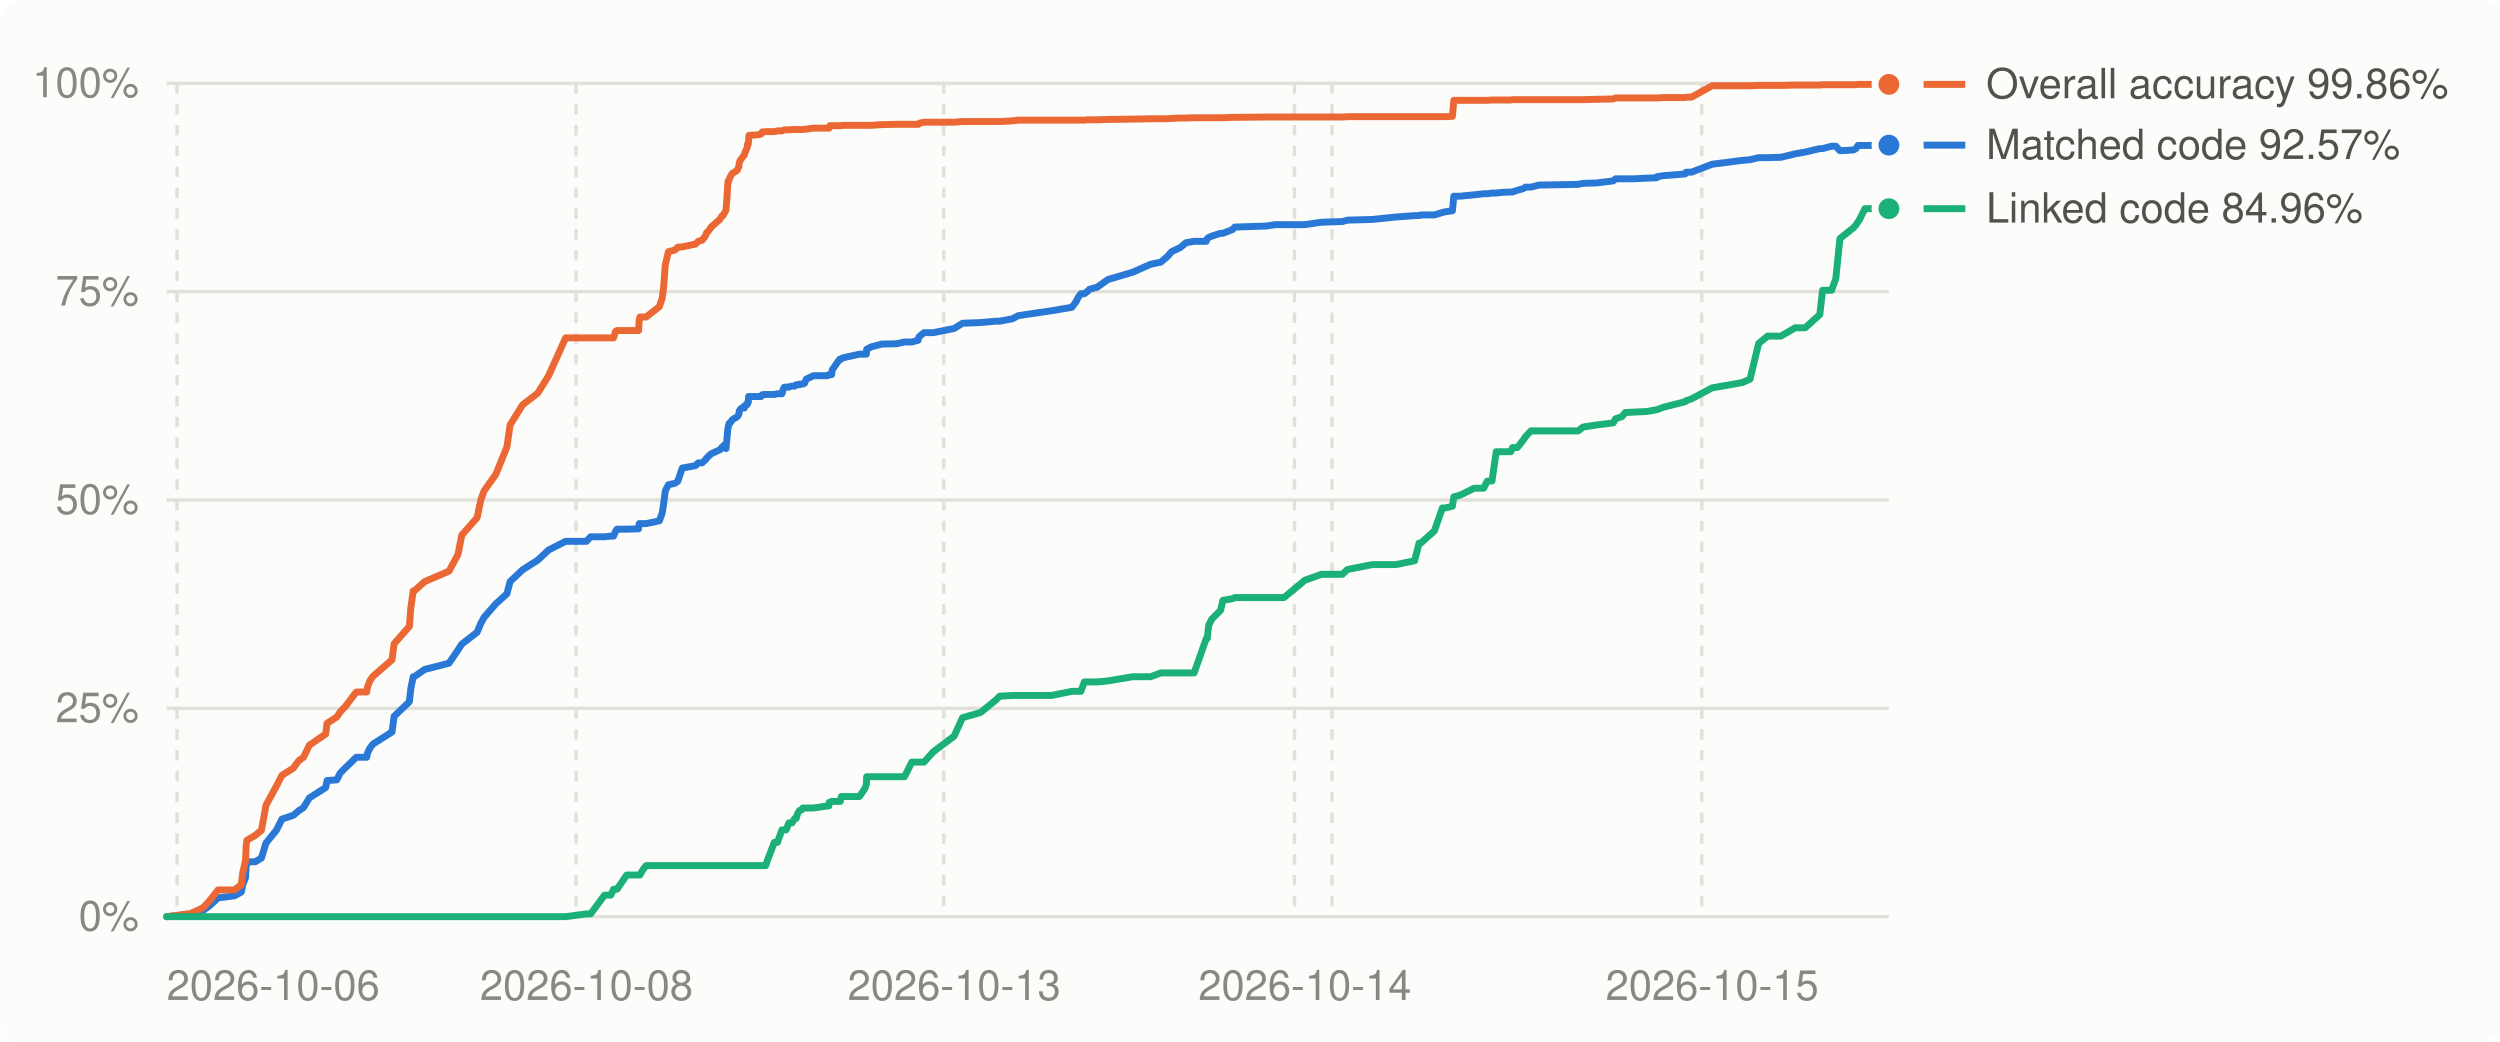
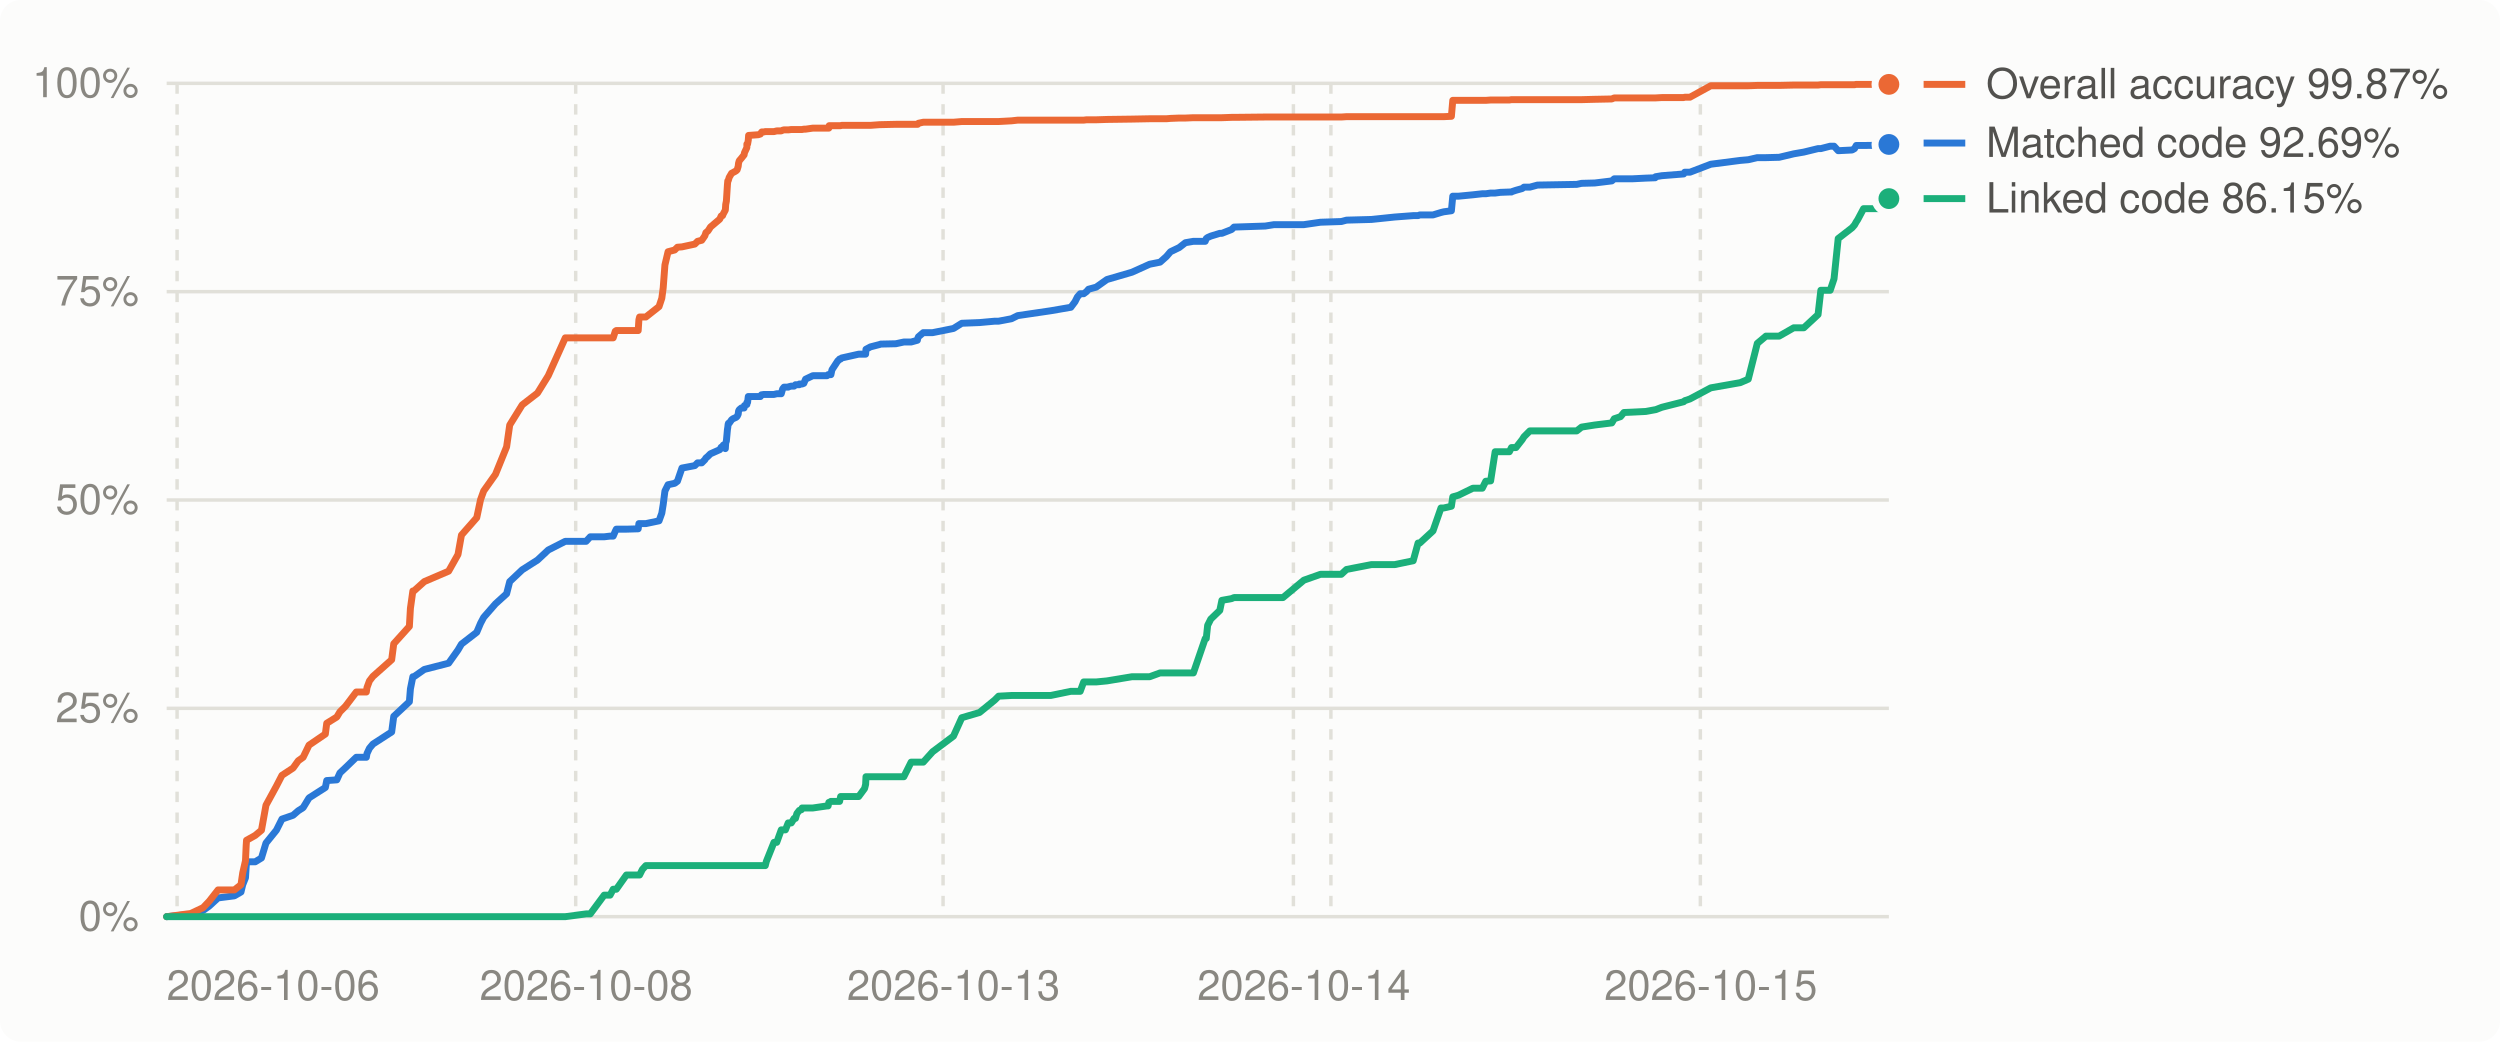
<svg xmlns="http://www.w3.org/2000/svg" viewBox="0 0 720 300" width="720" height="300" role="img" aria-label="Decompilation progress over time">
  <style>
.bg{fill:#fcfcfb}.grid{stroke:#e1e0d9}.muted{fill:#898781}.lbl{fill:#52514e}.ln0{stroke:#2a78d6}.dot0{fill:#2a78d6;stroke:#fcfcfb}.ln1{stroke:#eb6834}.dot1{fill:#eb6834;stroke:#fcfcfb}.ln2{stroke:#1baf7a}.dot2{fill:#1baf7a;stroke:#fcfcfb}
@media (prefers-color-scheme: dark){.bg{fill:#1a1a19}.grid{stroke:#2c2c2a}.muted{fill:#898781}.lbl{fill:#c3c2b7}.ln0{stroke:#3987e5}.dot0{fill:#3987e5;stroke:#1a1a19}.ln1{stroke:#d95926}.dot1{fill:#d95926;stroke:#1a1a19}.ln2{stroke:#199e70}.dot2{fill:#199e70;stroke:#1a1a19}}
text{font:12px -apple-system,BlinkMacSystemFont,'Segoe UI',Helvetica,Arial,sans-serif}
</style>
  <rect class="bg" width="720" height="300" rx="6" />
  <line x1="48" x2="544" y1="264.0" y2="264.0" class="grid" stroke-width="1" />
  <text x="40" y="268.0" class="muted" text-anchor="end">0%</text>
  <line x1="48" x2="544" y1="204.0" y2="204.0" class="grid" stroke-width="1" />
  <text x="40" y="208.0" class="muted" text-anchor="end">25%</text>
  <line x1="48" x2="544" y1="144.0" y2="144.0" class="grid" stroke-width="1" />
  <text x="40" y="148.0" class="muted" text-anchor="end">50%</text>
  <line x1="48" x2="544" y1="84.0" y2="84.0" class="grid" stroke-width="1" />
  <text x="40" y="88.0" class="muted" text-anchor="end">75%</text>
  <line x1="48" x2="544" y1="24.0" y2="24.0" class="grid" stroke-width="1" />
  <text x="40" y="28.0" class="muted" text-anchor="end">100%</text>
  <line x1="51.0" x2="51.0" y1="24" y2="264" class="grid" stroke-width="1" stroke-dasharray="3 3" />
-   <line x1="165.9" x2="165.9" y1="24" y2="264" class="grid" stroke-width="1" stroke-dasharray="3 3" />
-   <line x1="271.8" x2="271.8" y1="24" y2="264" class="grid" stroke-width="1" stroke-dasharray="3 3" />
-   <line x1="372.8" x2="372.8" y1="24" y2="264" class="grid" stroke-width="1" stroke-dasharray="3 3" />
-   <line x1="383.6" x2="383.6" y1="24" y2="264" class="grid" stroke-width="1" stroke-dasharray="3 3" />
-   <line x1="490.1" x2="490.1" y1="24" y2="264" class="grid" stroke-width="1" stroke-dasharray="3 3" />
+   <line x1="165.8" x2="165.8" y1="24" y2="264" class="grid" stroke-width="1" stroke-dasharray="3 3" />
+   <line x1="271.6" x2="271.6" y1="24" y2="264" class="grid" stroke-width="1" stroke-dasharray="3 3" />
+   <line x1="372.5" x2="372.5" y1="24" y2="264" class="grid" stroke-width="1" stroke-dasharray="3 3" />
+   <line x1="383.3" x2="383.3" y1="24" y2="264" class="grid" stroke-width="1" stroke-dasharray="3 3" />
+   <line x1="489.7" x2="489.7" y1="24" y2="264" class="grid" stroke-width="1" stroke-dasharray="3 3" />
  <text class="muted" x="48.0" y="288" text-anchor="start">2026-10-06</text>
-   <text class="muted" x="168.9" y="288" text-anchor="middle">2026-10-08</text>
-   <text class="muted" x="274.8" y="288" text-anchor="middle">2026-10-13</text>
-   <text class="muted" x="375.8" y="288" text-anchor="middle">2026-10-14</text>
-   <text class="muted" x="493.1" y="288" text-anchor="middle">2026-10-15</text>
-   <polyline points="48.0,264.0 54.0,263.4 54.9,263.3 58.5,262.2 60.3,260.9 62.8,258.6 67.5,258.0 69.5,256.9 69.9,254.8 70.7,252.8 70.9,249.7 71.1,248.2 73.5,248.2 75.3,247.1 76.6,242.8 79.6,239.1 81.2,235.9 84.5,234.8 86.0,233.5 87.4,232.6 89.1,229.8 93.8,226.8 94.2,224.8 97.0,224.6 98.0,222.6 99.5,221.1 102.6,218.1 105.6,218.1 105.8,217.0 106.5,215.5 107.4,214.3 112.9,210.8 113.5,206.3 117.9,202.1 118.3,198.4 119.0,194.9 119.3,194.9 122.3,192.8 129.3,191.0 131.9,187.2 133.0,185.5 137.4,182.1 138.5,179.5 139.4,177.8 142.8,173.9 146.0,171.0 146.9,167.5 150.5,164.1 154.9,161.3 158.0,158.4 162.9,155.9 168.9,155.9 170.1,154.6 174.1,154.6 175.9,154.4 176.7,154.4 177.3,153.0 177.7,152.4 180.5,152.4 183.9,152.3 184.1,150.8 184.3,150.8 185.2,150.8 186.1,150.8 189.9,150.0 190.7,147.8 191.1,145.3 191.6,141.4 192.5,139.6 194.4,139.2 195.2,138.6 196.5,134.8 200.3,134.1 201.1,133.3 202.2,133.3 203.2,132.4 203.5,131.9 204.0,131.5 204.0,131.4 204.5,131.0 204.8,130.7 207.4,129.5 207.9,128.8 208.2,128.7 208.5,128.2 209.1,129.2 209.2,127.6 209.3,127.0 209.6,123.7 209.7,123.1 209.9,122.2 210.0,121.9 210.2,121.9 210.9,120.9 211.3,120.6 212.1,120.2 212.4,119.9 212.8,119.3 212.9,118.4 213.1,118.0 213.6,117.5 214.4,117.5 214.5,116.8 215.2,116.5 215.3,115.9 215.5,115.9 215.6,114.2 215.7,114.2 217.2,114.2 218.5,114.2 219.2,114.2 219.5,113.7 219.5,113.7 220.1,113.6 220.5,113.6 220.9,113.6 223.0,113.6 223.9,113.4 225.2,113.4 225.6,112.0 225.9,111.5 226.4,111.5 227.2,111.5 227.2,111.4 228.1,111.2 228.9,111.2 229.3,110.8 229.7,110.8 230.3,110.8 230.4,110.6 230.9,110.6 231.1,110.6 231.2,110.6 231.7,110.4 232.2,109.2 234.3,108.2 238.4,108.2 238.7,107.9 238.8,107.9 239.0,107.9 239.2,107.9 239.5,107.9 239.7,106.5 241.5,103.9 241.7,103.8 241.8,103.5 242.0,103.4 242.3,103.4 242.6,103.1 247.5,102.0 249.1,102.0 249.5,102.0 249.6,100.6 250.9,99.9 253.6,99.2 253.8,99.1 258.2,99.0 260.5,98.5 262.6,98.5 264.4,98.0 264.5,97.5 264.7,97.0 266.1,95.8 268.8,95.8 274.8,94.6 277.2,93.1 282.4,92.9 286.8,92.5 287.9,92.5 291.6,91.8 293.3,90.9 302.8,89.5 308.7,88.5 309.9,86.9 310.6,85.5 311.3,84.6 312.3,84.6 313.1,84.0 313.8,83.3 316.0,82.7 319.1,80.5 326.2,78.4 331.4,76.1 334.3,75.5 336.2,73.9 337.4,72.5 339.9,71.3 341.6,69.9 343.9,69.5 347.4,69.5 347.7,68.7 348.1,68.4 349.0,68.0 351.5,67.2 352.2,67.2 355.0,66.1 355.6,65.4 364.7,65.1 367.2,64.7 369.8,64.7 375.8,64.7 380.6,64.0 386.6,63.8 388.1,63.4 395.3,63.2 402.0,62.5 407.4,62.1 408.7,62.1 409.2,61.9 413.1,61.9 415.4,61.2 416.2,61.0 418.3,60.7 418.7,56.5 420.5,56.5 424.6,56.1 427.3,55.8 428.3,55.8 429.7,55.6 430.9,55.6 432.5,55.4 435.1,55.3 435.6,55.3 435.8,55.2 437.0,54.8 438.8,54.3 439.3,53.9 440.9,53.9 443.2,53.3 454.5,53.1 455.9,52.8 459.7,52.7 464.6,52.1 465.3,51.5 467.1,51.5 468.1,51.5 470.4,51.5 474.4,51.3 477.1,51.2 477.2,50.9 479.0,50.6 485.3,50.1 485.6,49.6 487.1,49.6 493.1,47.3 501.7,46.2 504.0,46.0 506.5,45.4 509.1,45.4 512.9,45.3 517.0,44.3 519.9,43.8 524.1,42.8 524.9,42.8 527.5,42.1 528.7,42.1 529.9,43.4 533.8,43.2 534.5,42.8 535.1,41.9 535.5,41.9 537.1,41.9 544.0,41.8" fill="none" class="ln0" stroke-width="2" stroke-linejoin="round" stroke-linecap="round" />
-   <polyline points="48.0,264.0 54.0,263.2 54.9,263.1 58.5,261.4 60.3,259.5 62.8,256.3 67.5,256.3 69.5,254.8 69.9,251.4 70.7,247.9 70.9,243.5 71.1,242.0 73.5,240.6 75.3,239.1 76.6,231.9 79.6,226.4 81.2,223.3 84.5,221.2 86.0,219.1 87.4,218.1 89.1,214.6 93.8,211.4 94.2,208.3 97.0,206.5 98.0,205.0 99.5,203.4 102.6,199.3 105.6,199.3 105.8,198.0 106.5,196.1 107.4,194.8 112.9,190.0 113.5,185.4 117.9,180.4 118.3,175.2 119.0,170.2 119.3,170.2 122.3,167.5 129.3,164.5 131.9,159.7 133.0,154.1 137.4,149.1 138.5,143.9 139.4,141.4 142.8,136.6 146.0,128.7 146.9,122.4 150.5,116.6 154.9,113.2 158.0,108.2 162.9,97.3 168.9,97.3 170.1,97.3 174.1,97.3 175.9,97.3 176.7,97.3 177.3,95.4 177.7,95.2 180.5,95.2 183.9,95.2 184.1,92.1 184.3,91.3 185.2,91.3 186.1,91.3 189.9,88.3 190.7,85.9 191.1,82.9 191.6,76.3 192.5,72.5 194.4,72.0 195.2,71.2 196.5,71.1 200.3,70.3 201.1,69.5 202.2,69.2 203.2,67.9 203.5,67.0 204.0,66.6 204.0,66.5 204.5,65.9 204.8,65.4 207.4,63.1 207.9,62.2 208.2,62.1 208.5,61.6 209.1,60.5 209.2,58.9 209.3,57.9 209.6,53.2 209.7,52.1 209.9,52.1 210.0,51.8 210.2,51.1 210.9,49.9 211.3,49.7 212.1,49.2 212.4,48.9 212.8,47.9 212.9,47.0 213.1,46.3 213.6,45.6 214.4,44.6 214.5,44.0 215.2,42.5 215.3,41.5 215.5,41.5 215.6,40.4 215.7,39.0 217.2,38.9 218.5,38.8 219.2,38.6 219.5,38.1 219.5,38.0 220.1,38.0 220.5,37.9 220.9,37.9 223.0,37.9 223.9,37.7 225.2,37.7 225.6,37.5 225.9,37.4 226.4,37.4 227.2,37.4 227.2,37.4 228.1,37.3 228.9,37.3 229.3,37.3 229.7,37.3 230.3,37.3 230.4,37.3 230.9,37.3 231.1,37.3 231.2,37.3 231.7,37.2 232.2,37.2 234.3,36.9 238.4,36.9 238.7,36.9 238.8,36.9 239.0,36.2 239.2,36.2 239.5,36.2 239.7,36.2 241.5,36.2 241.7,36.2 241.8,36.2 242.0,36.2 242.3,36.2 242.6,36.1 247.5,36.1 249.1,36.1 249.5,36.1 249.6,36.1 250.9,36.1 253.6,35.9 253.8,35.9 258.2,35.8 260.5,35.8 262.6,35.8 264.4,35.8 264.5,35.8 264.7,35.5 266.1,35.2 268.8,35.2 274.8,35.2 277.2,35.0 282.4,35.0 286.8,35.0 287.9,35.0 291.6,34.8 293.3,34.6 302.8,34.6 308.7,34.6 309.9,34.6 310.6,34.6 311.3,34.6 312.3,34.6 313.1,34.5 313.8,34.5 316.0,34.5 319.1,34.4 326.2,34.3 331.4,34.2 334.3,34.2 336.2,34.2 337.4,34.1 339.9,34.0 341.6,34.0 343.9,33.9 347.4,33.9 347.7,33.9 348.1,33.9 349.0,33.9 351.5,33.9 352.2,33.9 355.0,33.8 355.6,33.8 364.7,33.7 367.2,33.7 369.8,33.7 375.8,33.7 380.6,33.7 386.6,33.7 388.1,33.6 395.3,33.6 402.0,33.6 407.4,33.6 408.7,33.6 409.2,33.6 413.1,33.6 415.4,33.6 416.2,33.6 418.3,33.5 418.7,28.9 420.5,28.9 424.6,28.9 427.3,28.9 428.3,28.9 429.7,28.8 430.9,28.8 432.5,28.8 435.1,28.8 435.6,28.7 435.8,28.7 437.0,28.7 438.8,28.7 439.3,28.7 440.9,28.7 443.2,28.7 454.5,28.7 455.9,28.7 459.7,28.6 464.6,28.5 465.3,28.2 467.1,28.2 468.1,28.2 470.4,28.2 474.4,28.2 477.1,28.2 477.2,28.2 479.0,28.1 485.3,28.1 485.6,28.0 487.1,28.0 493.1,24.7 501.7,24.7 504.0,24.7 506.5,24.6 509.1,24.6 512.9,24.6 517.0,24.5 519.9,24.5 524.1,24.5 524.9,24.4 527.5,24.4 528.7,24.4 529.9,24.4 533.8,24.4 534.5,24.4 535.1,24.3 535.5,24.3 537.1,24.3 544.0,24.3" fill="none" class="ln1" stroke-width="2" stroke-linejoin="round" stroke-linecap="round" />
-   <polyline points="48.0,264.0 54.0,264.0 54.9,264.0 58.5,264.0 60.3,264.0 62.8,264.0 67.5,264.0 69.5,264.0 69.9,264.0 70.7,264.0 70.9,264.0 71.1,264.0 73.5,264.0 75.3,264.0 76.6,264.0 79.6,264.0 81.2,264.0 84.5,264.0 86.0,264.0 87.4,264.0 89.1,264.0 93.8,264.0 94.2,264.0 97.0,264.0 98.0,264.0 99.5,264.0 102.6,264.0 105.6,264.0 105.8,264.0 106.5,264.0 107.4,264.0 112.9,264.0 113.5,264.0 117.9,264.0 118.3,264.0 119.0,264.0 119.3,264.0 122.3,264.0 129.3,264.0 131.9,264.0 133.0,264.0 137.4,264.0 138.5,264.0 139.4,264.0 142.8,264.0 146.0,264.0 146.9,264.0 150.5,264.0 154.9,264.0 158.0,264.0 162.9,264.0 168.9,263.2 170.1,263.2 174.1,257.8 175.9,257.8 176.7,256.1 177.3,256.1 177.7,256.1 180.5,252.0 183.9,252.0 184.1,252.0 184.3,252.0 185.2,250.4 186.1,249.3 189.9,249.3 190.7,249.3 191.1,249.3 191.6,249.3 192.5,249.3 194.4,249.3 195.2,249.3 196.5,249.3 200.3,249.3 201.1,249.3 202.2,249.3 203.2,249.3 203.5,249.3 204.0,249.3 204.0,249.3 204.5,249.3 204.8,249.3 207.4,249.3 207.9,249.3 208.2,249.3 208.5,249.3 209.1,249.3 209.2,249.3 209.3,249.3 209.6,249.3 209.7,249.3 209.9,249.3 210.0,249.3 210.2,249.3 210.9,249.3 211.3,249.3 212.1,249.3 212.4,249.3 212.8,249.3 212.9,249.3 213.1,249.3 213.6,249.3 214.4,249.3 214.5,249.3 215.2,249.3 215.3,249.3 215.5,249.3 215.6,249.3 215.7,249.3 217.2,249.3 218.5,249.3 219.2,249.3 219.5,249.3 219.5,249.3 220.1,249.3 220.5,249.3 220.9,248.1 223.0,242.6 223.9,242.6 225.2,239.0 225.6,239.0 225.9,239.0 226.4,239.0 227.2,237.0 227.2,237.0 228.1,237.0 228.9,235.7 229.3,235.7 229.7,234.3 230.3,233.4 230.4,233.4 230.9,233.2 231.1,232.9 231.2,232.7 231.7,232.7 232.2,232.7 234.3,232.7 238.4,232.1 238.7,232.1 238.8,231.1 239.0,231.1 239.2,231.0 239.5,230.8 239.7,230.8 241.5,230.8 241.7,230.8 241.8,230.8 242.0,230.8 242.3,229.4 242.6,229.4 247.5,229.4 249.1,227.1 249.5,225.9 249.6,223.7 250.9,223.7 253.6,223.7 253.8,223.7 258.2,223.7 260.5,223.7 262.6,219.5 264.4,219.5 264.5,219.5 264.7,219.5 266.1,219.5 268.8,216.5 274.8,212.0 277.2,206.7 282.4,205.2 286.8,201.6 287.9,200.5 291.6,200.3 293.3,200.3 302.8,200.3 308.7,199.1 309.9,199.1 310.6,199.1 311.3,199.1 312.3,196.4 313.1,196.4 313.8,196.4 316.0,196.4 319.1,196.1 326.2,194.9 331.4,194.9 334.3,193.8 336.2,193.8 337.4,193.8 339.9,193.8 341.6,193.8 343.9,193.8 347.4,183.9 347.7,183.9 348.1,180.1 349.0,178.3 351.5,175.8 352.2,172.9 355.0,172.4 355.6,172.1 364.7,172.1 367.2,172.1 369.8,172.1 375.8,167.1 380.6,165.4 386.6,165.4 388.1,164.0 395.3,162.6 402.0,162.6 407.4,161.5 408.7,156.4 409.2,156.4 413.1,152.9 415.4,146.3 416.2,146.3 418.3,145.8 418.7,143.1 420.5,142.6 424.6,140.6 427.3,140.6 428.3,138.6 429.7,138.5 430.9,130.1 432.5,130.1 435.1,130.1 435.6,128.9 435.8,128.9 437.0,128.9 438.8,126.6 439.3,125.8 440.9,124.1 443.2,124.1 454.5,124.1 455.9,123.0 459.7,122.4 464.6,121.8 465.3,120.6 467.1,120.0 468.1,118.8 470.4,118.7 474.4,118.5 477.1,118.0 477.2,118.0 479.0,117.3 485.3,115.7 485.6,115.4 487.1,114.9 493.1,111.7 501.7,110.2 504.0,109.2 506.5,98.9 509.1,96.8 512.9,96.8 517.0,94.4 519.9,94.4 524.1,90.6 524.9,83.6 527.5,83.6 528.7,80.3 529.9,68.7 533.8,65.6 534.5,64.8 535.1,63.9 535.5,63.3 537.1,60.1 544.0,60.1" fill="none" class="ln2" stroke-width="2" stroke-linejoin="round" stroke-linecap="round" />
-   <circle cx="544.0" cy="41.8" r="4" class="dot0" stroke-width="2" />
+   <text class="muted" x="168.8" y="288" text-anchor="middle">2026-10-08</text>
+   <text class="muted" x="274.6" y="288" text-anchor="middle">2026-10-13</text>
+   <text class="muted" x="375.5" y="288" text-anchor="middle">2026-10-14</text>
+   <text class="muted" x="492.7" y="288" text-anchor="middle">2026-10-15</text>
+   <polyline points="48.0,264.0 54.0,263.4 54.9,263.3 58.5,262.2 60.3,260.9 62.8,258.6 67.5,258.0 69.4,256.9 69.9,254.8 70.7,252.8 70.9,249.7 71.0,248.2 73.5,248.2 75.3,247.1 76.6,242.8 79.6,239.1 81.2,235.9 84.4,234.8 85.9,233.5 87.3,232.6 89.0,229.8 93.7,226.8 94.1,224.8 97.0,224.6 97.9,222.6 99.5,221.1 102.6,218.1 105.5,218.1 105.7,217.0 106.4,215.5 107.4,214.3 112.8,210.8 113.4,206.3 117.9,202.1 118.2,198.4 118.9,194.9 119.2,194.9 122.2,192.8 129.2,191.0 131.9,187.2 132.9,185.5 137.3,182.1 138.4,179.5 139.3,177.8 142.7,173.9 145.9,171.0 146.8,167.5 150.4,164.1 154.8,161.3 157.9,158.4 162.8,155.9 168.8,155.9 170.0,154.6 174.0,154.6 175.7,154.4 176.6,154.4 177.2,153.0 177.5,152.4 180.4,152.4 183.8,152.3 184.0,150.8 184.2,150.8 185.0,150.8 186.0,150.8 189.8,150.0 190.6,147.8 191.0,145.3 191.5,141.4 192.4,139.6 194.3,139.2 195.1,138.6 196.4,134.8 200.1,134.1 200.9,133.3 202.1,133.3 203.0,132.4 203.3,131.9 203.8,131.5 203.9,131.4 204.3,131.0 204.6,130.7 207.3,129.5 207.7,128.8 208.1,128.7 208.3,128.2 208.9,129.2 209.0,127.6 209.2,127.0 209.5,123.7 209.6,123.1 209.7,122.2 209.8,121.9 210.0,121.9 210.7,120.9 211.1,120.6 212.0,120.2 212.3,119.9 212.6,119.3 212.7,118.4 212.9,118.0 213.5,117.5 214.3,117.5 214.4,116.8 215.1,116.5 215.1,115.9 215.3,115.9 215.5,114.2 215.6,114.2 217.0,114.2 218.4,114.2 219.0,114.2 219.3,113.7 219.4,113.7 220.0,113.6 220.4,113.6 220.7,113.6 222.9,113.6 223.7,113.4 225.0,113.4 225.4,112.0 225.8,111.5 226.2,111.5 227.0,111.5 227.1,111.4 227.9,111.2 228.7,111.2 229.1,110.8 229.5,110.8 230.2,110.8 230.2,110.6 230.8,110.6 230.9,110.6 231.0,110.6 231.5,110.4 232.0,109.2 234.1,108.2 238.2,108.2 238.5,107.9 238.7,107.9 238.8,107.9 239.0,107.9 239.3,107.9 239.6,106.5 241.3,103.9 241.5,103.8 241.7,103.5 241.8,103.4 242.1,103.4 242.4,103.1 247.3,102.0 249.0,102.0 249.3,102.0 249.4,100.6 250.7,99.9 253.4,99.2 253.6,99.1 258.0,99.0 260.3,98.5 262.4,98.5 264.2,98.0 264.3,97.5 264.5,97.0 265.9,95.8 268.6,95.8 274.6,94.6 277.0,93.1 282.1,92.9 286.5,92.5 287.6,92.5 291.3,91.8 293.1,90.9 302.6,89.5 308.4,88.5 309.6,86.9 310.3,85.5 311.1,84.6 312.1,84.6 312.9,84.0 313.5,83.3 315.7,82.7 318.8,80.5 326.0,78.4 331.1,76.1 334.1,75.5 335.9,73.9 337.1,72.5 339.6,71.3 341.4,69.9 343.7,69.5 347.1,69.5 347.4,68.7 347.8,68.4 348.7,68.0 351.3,67.2 351.9,67.2 354.7,66.1 355.4,65.4 364.4,65.1 366.9,64.7 369.5,64.7 375.5,64.7 380.3,64.0 386.3,63.8 387.8,63.4 395.0,63.2 401.7,62.5 407.0,62.1 408.4,62.1 408.9,61.9 412.7,61.9 415.0,61.2 415.8,61.0 418.0,60.7 418.4,56.5 420.1,56.5 424.2,56.1 426.9,55.8 427.9,55.8 429.3,55.6 430.6,55.6 432.1,55.4 434.7,55.3 435.3,55.3 435.4,55.2 436.6,54.8 438.4,54.3 438.9,53.9 440.6,53.9 442.8,53.3 454.1,53.1 455.5,52.8 459.3,52.7 464.2,52.1 464.9,51.5 466.7,51.5 467.7,51.5 470.0,51.5 474.0,51.3 476.7,51.2 476.8,50.9 478.6,50.6 484.9,50.1 485.2,49.6 486.7,49.6 492.7,47.3 501.2,46.2 503.5,46.0 506.1,45.4 508.6,45.4 512.4,45.3 516.6,44.3 519.5,43.8 523.6,42.8 524.4,42.8 527.1,42.1 528.2,42.1 529.4,43.4 533.4,43.2 534.1,42.8 534.6,41.9 535.0,41.9 536.7,41.9 543.5,41.8 544.0,41.6" fill="none" class="ln0" stroke-width="2" stroke-linejoin="round" stroke-linecap="round" />
+   <polyline points="48.0,264.0 54.0,263.2 54.9,263.1 58.5,261.4 60.3,259.5 62.8,256.3 67.5,256.3 69.4,254.8 69.9,251.4 70.7,247.9 70.9,243.5 71.0,242.0 73.5,240.6 75.3,239.1 76.6,231.9 79.6,226.4 81.2,223.3 84.4,221.2 85.9,219.1 87.3,218.1 89.0,214.6 93.7,211.4 94.1,208.3 97.0,206.5 97.9,205.0 99.5,203.4 102.6,199.3 105.5,199.3 105.7,198.0 106.4,196.1 107.4,194.8 112.8,190.0 113.4,185.4 117.9,180.4 118.2,175.2 118.9,170.2 119.2,170.2 122.2,167.5 129.2,164.5 131.9,159.7 132.9,154.1 137.3,149.1 138.4,143.9 139.3,141.4 142.7,136.6 145.9,128.7 146.8,122.4 150.4,116.6 154.8,113.2 157.9,108.2 162.8,97.3 168.8,97.3 170.0,97.3 174.0,97.3 175.7,97.3 176.6,97.3 177.2,95.4 177.5,95.2 180.4,95.2 183.8,95.2 184.0,92.1 184.2,91.3 185.0,91.3 186.0,91.3 189.8,88.3 190.6,85.9 191.0,82.9 191.5,76.3 192.4,72.5 194.3,72.0 195.1,71.2 196.4,71.1 200.1,70.3 200.9,69.5 202.1,69.2 203.0,67.9 203.3,67.0 203.8,66.6 203.9,66.5 204.3,65.9 204.6,65.4 207.3,63.1 207.7,62.2 208.1,62.1 208.3,61.6 208.9,60.5 209.0,58.9 209.2,57.9 209.5,53.2 209.6,52.1 209.7,52.1 209.8,51.8 210.0,51.1 210.7,49.9 211.1,49.7 212.0,49.2 212.3,48.9 212.6,47.9 212.7,47.0 212.9,46.3 213.5,45.6 214.3,44.6 214.4,44.0 215.1,42.5 215.1,41.5 215.3,41.5 215.5,40.4 215.6,39.0 217.0,38.9 218.4,38.8 219.0,38.6 219.3,38.1 219.4,38.0 220.0,38.0 220.4,37.9 220.7,37.9 222.9,37.9 223.7,37.7 225.0,37.7 225.4,37.5 225.8,37.4 226.2,37.4 227.0,37.4 227.1,37.4 227.9,37.3 228.7,37.3 229.1,37.3 229.5,37.3 230.2,37.3 230.2,37.3 230.8,37.3 230.9,37.3 231.0,37.3 231.5,37.2 232.0,37.2 234.1,36.9 238.2,36.9 238.5,36.9 238.7,36.9 238.8,36.2 239.0,36.2 239.3,36.2 239.6,36.2 241.3,36.2 241.5,36.2 241.7,36.2 241.8,36.2 242.1,36.2 242.4,36.1 247.3,36.1 249.0,36.1 249.3,36.1 249.4,36.1 250.7,36.1 253.4,35.9 253.6,35.9 258.0,35.8 260.3,35.8 262.4,35.8 264.2,35.8 264.3,35.8 264.5,35.5 265.9,35.2 268.6,35.2 274.6,35.2 277.0,35.0 282.1,35.0 286.5,35.0 287.6,35.0 291.3,34.8 293.1,34.6 302.6,34.6 308.4,34.6 309.6,34.6 310.3,34.6 311.1,34.6 312.1,34.6 312.9,34.5 313.5,34.5 315.7,34.5 318.8,34.4 326.0,34.3 331.1,34.2 334.1,34.2 335.9,34.2 337.1,34.1 339.6,34.0 341.4,34.0 343.7,33.9 347.1,33.9 347.4,33.9 347.8,33.9 348.7,33.9 351.3,33.9 351.9,33.9 354.7,33.8 355.4,33.8 364.4,33.7 366.9,33.7 369.5,33.7 375.5,33.7 380.3,33.7 386.3,33.7 387.8,33.6 395.0,33.6 401.7,33.6 407.0,33.6 408.4,33.6 408.9,33.6 412.7,33.6 415.0,33.6 415.8,33.6 418.0,33.5 418.4,28.9 420.1,28.9 424.2,28.9 426.9,28.9 427.9,28.9 429.3,28.8 430.6,28.8 432.1,28.8 434.7,28.8 435.3,28.7 435.4,28.7 436.6,28.7 438.4,28.7 438.9,28.7 440.6,28.7 442.8,28.7 454.1,28.7 455.5,28.7 459.3,28.6 464.2,28.5 464.9,28.2 466.7,28.2 467.7,28.2 470.0,28.2 474.0,28.2 476.7,28.2 476.8,28.2 478.6,28.1 484.9,28.1 485.2,28.0 486.7,28.0 492.7,24.7 501.2,24.7 503.5,24.7 506.1,24.6 508.6,24.6 512.4,24.6 516.6,24.5 519.5,24.5 523.6,24.5 524.4,24.4 527.1,24.4 528.2,24.4 529.4,24.4 533.4,24.4 534.1,24.4 534.6,24.3 535.0,24.3 536.7,24.3 543.5,24.3 544.0,24.3" fill="none" class="ln1" stroke-width="2" stroke-linejoin="round" stroke-linecap="round" />
+   <polyline points="48.0,264.0 54.0,264.0 54.9,264.0 58.5,264.0 60.3,264.0 62.8,264.0 67.5,264.0 69.4,264.0 69.9,264.0 70.7,264.0 70.9,264.0 71.0,264.0 73.5,264.0 75.3,264.0 76.6,264.0 79.6,264.0 81.2,264.0 84.4,264.0 85.9,264.0 87.3,264.0 89.0,264.0 93.7,264.0 94.1,264.0 97.0,264.0 97.9,264.0 99.5,264.0 102.6,264.0 105.5,264.0 105.7,264.0 106.4,264.0 107.4,264.0 112.8,264.0 113.4,264.0 117.9,264.0 118.2,264.0 118.9,264.0 119.2,264.0 122.2,264.0 129.2,264.0 131.9,264.0 132.9,264.0 137.3,264.0 138.4,264.0 139.3,264.0 142.7,264.0 145.9,264.0 146.8,264.0 150.4,264.0 154.8,264.0 157.9,264.0 162.8,264.0 168.8,263.2 170.0,263.2 174.0,257.8 175.7,257.8 176.6,256.1 177.2,256.1 177.5,256.1 180.4,252.0 183.8,252.0 184.0,252.0 184.2,252.0 185.0,250.4 186.0,249.3 189.8,249.3 190.6,249.3 191.0,249.3 191.5,249.3 192.4,249.3 194.3,249.3 195.1,249.3 196.4,249.3 200.1,249.3 200.9,249.3 202.1,249.3 203.0,249.3 203.3,249.3 203.8,249.3 203.9,249.3 204.3,249.3 204.6,249.3 207.3,249.3 207.7,249.3 208.1,249.3 208.3,249.3 208.9,249.3 209.0,249.3 209.2,249.3 209.5,249.3 209.6,249.3 209.7,249.3 209.8,249.3 210.0,249.3 210.7,249.3 211.1,249.3 212.0,249.3 212.3,249.3 212.6,249.3 212.7,249.3 212.9,249.3 213.5,249.3 214.3,249.3 214.4,249.3 215.1,249.3 215.1,249.3 215.3,249.3 215.5,249.3 215.6,249.3 217.0,249.3 218.4,249.3 219.0,249.3 219.3,249.3 219.4,249.3 220.0,249.3 220.4,249.3 220.7,248.1 222.9,242.6 223.7,242.6 225.0,239.0 225.4,239.0 225.8,239.0 226.2,239.0 227.0,237.0 227.1,237.0 227.9,237.0 228.7,235.7 229.1,235.7 229.5,234.3 230.2,233.4 230.2,233.4 230.8,233.2 230.9,232.9 231.0,232.7 231.5,232.7 232.0,232.7 234.1,232.7 238.2,232.1 238.5,232.1 238.7,231.1 238.8,231.1 239.0,231.0 239.3,230.8 239.6,230.8 241.3,230.8 241.5,230.8 241.7,230.8 241.8,230.8 242.1,229.4 242.4,229.4 247.3,229.4 249.0,227.1 249.3,225.9 249.4,223.7 250.7,223.7 253.4,223.7 253.6,223.7 258.0,223.7 260.3,223.7 262.4,219.5 264.2,219.5 264.3,219.5 264.5,219.5 265.9,219.5 268.6,216.5 274.6,212.0 277.0,206.7 282.1,205.2 286.5,201.6 287.6,200.5 291.3,200.3 293.1,200.3 302.6,200.3 308.4,199.1 309.6,199.1 310.3,199.1 311.1,199.1 312.1,196.4 312.9,196.4 313.5,196.4 315.7,196.4 318.8,196.1 326.0,194.9 331.1,194.9 334.1,193.8 335.9,193.8 337.1,193.8 339.6,193.8 341.4,193.8 343.7,193.8 347.1,183.9 347.4,183.9 347.8,180.1 348.7,178.3 351.3,175.8 351.9,172.9 354.7,172.4 355.4,172.1 364.4,172.1 366.9,172.1 369.5,172.1 375.5,167.1 380.3,165.4 386.3,165.4 387.8,164.0 395.0,162.6 401.7,162.6 407.0,161.5 408.4,156.4 408.9,156.4 412.7,152.9 415.0,146.3 415.8,146.3 418.0,145.8 418.4,143.1 420.1,142.6 424.2,140.6 426.9,140.6 427.9,138.6 429.3,138.5 430.6,130.1 432.1,130.1 434.7,130.1 435.3,128.9 435.4,128.9 436.6,128.9 438.4,126.6 438.9,125.8 440.6,124.1 442.8,124.1 454.1,124.1 455.5,123.0 459.3,122.4 464.2,121.8 464.9,120.6 466.7,120.0 467.7,118.8 470.0,118.7 474.0,118.5 476.7,118.0 476.8,118.0 478.6,117.3 484.9,115.7 485.2,115.4 486.7,114.9 492.7,111.7 501.2,110.2 503.5,109.2 506.1,98.9 508.6,96.8 512.4,96.8 516.6,94.4 519.5,94.4 523.6,90.6 524.4,83.6 527.1,83.6 528.2,80.3 529.4,68.7 533.4,65.6 534.1,64.8 534.6,63.9 535.0,63.3 536.7,60.1 543.5,60.1 544.0,57.2" fill="none" class="ln2" stroke-width="2" stroke-linejoin="round" stroke-linecap="round" />
+   <circle cx="544.0" cy="41.6" r="4" class="dot0" stroke-width="2" />
  <circle cx="544.0" cy="24.3" r="4" class="dot1" stroke-width="2" />
-   <circle cx="544.0" cy="60.1" r="4" class="dot2" stroke-width="2" />
-   <line x1="554" x2="566" y1="60.1" y2="60.1" class="ln2" stroke-width="2" />
-   <text class="lbl" x="572" y="64.1">Linked code 84.96%</text>
-   <line x1="554" x2="566" y1="41.8" y2="41.8" class="ln0" stroke-width="2" />
-   <text class="lbl" x="572" y="45.8">Matched code 92.57%</text>
+   <circle cx="544.0" cy="57.2" r="4" class="dot2" stroke-width="2" />
+   <line x1="554" x2="566" y1="57.2" y2="57.2" class="ln2" stroke-width="2" />
+   <text class="lbl" x="572" y="61.2">Linked code 86.15%</text>
+   <line x1="554" x2="566" y1="41.2" y2="41.2" class="ln0" stroke-width="2" />
+   <text class="lbl" x="572" y="45.2">Matched code 92.69%</text>
  <line x1="554" x2="566" y1="24.3" y2="24.3" class="ln1" stroke-width="2" />
-   <text class="lbl" x="572" y="28.3">Overall accuracy 99.86%</text>
+   <text class="lbl" x="572" y="28.3">Overall accuracy 99.87%</text>
</svg>
